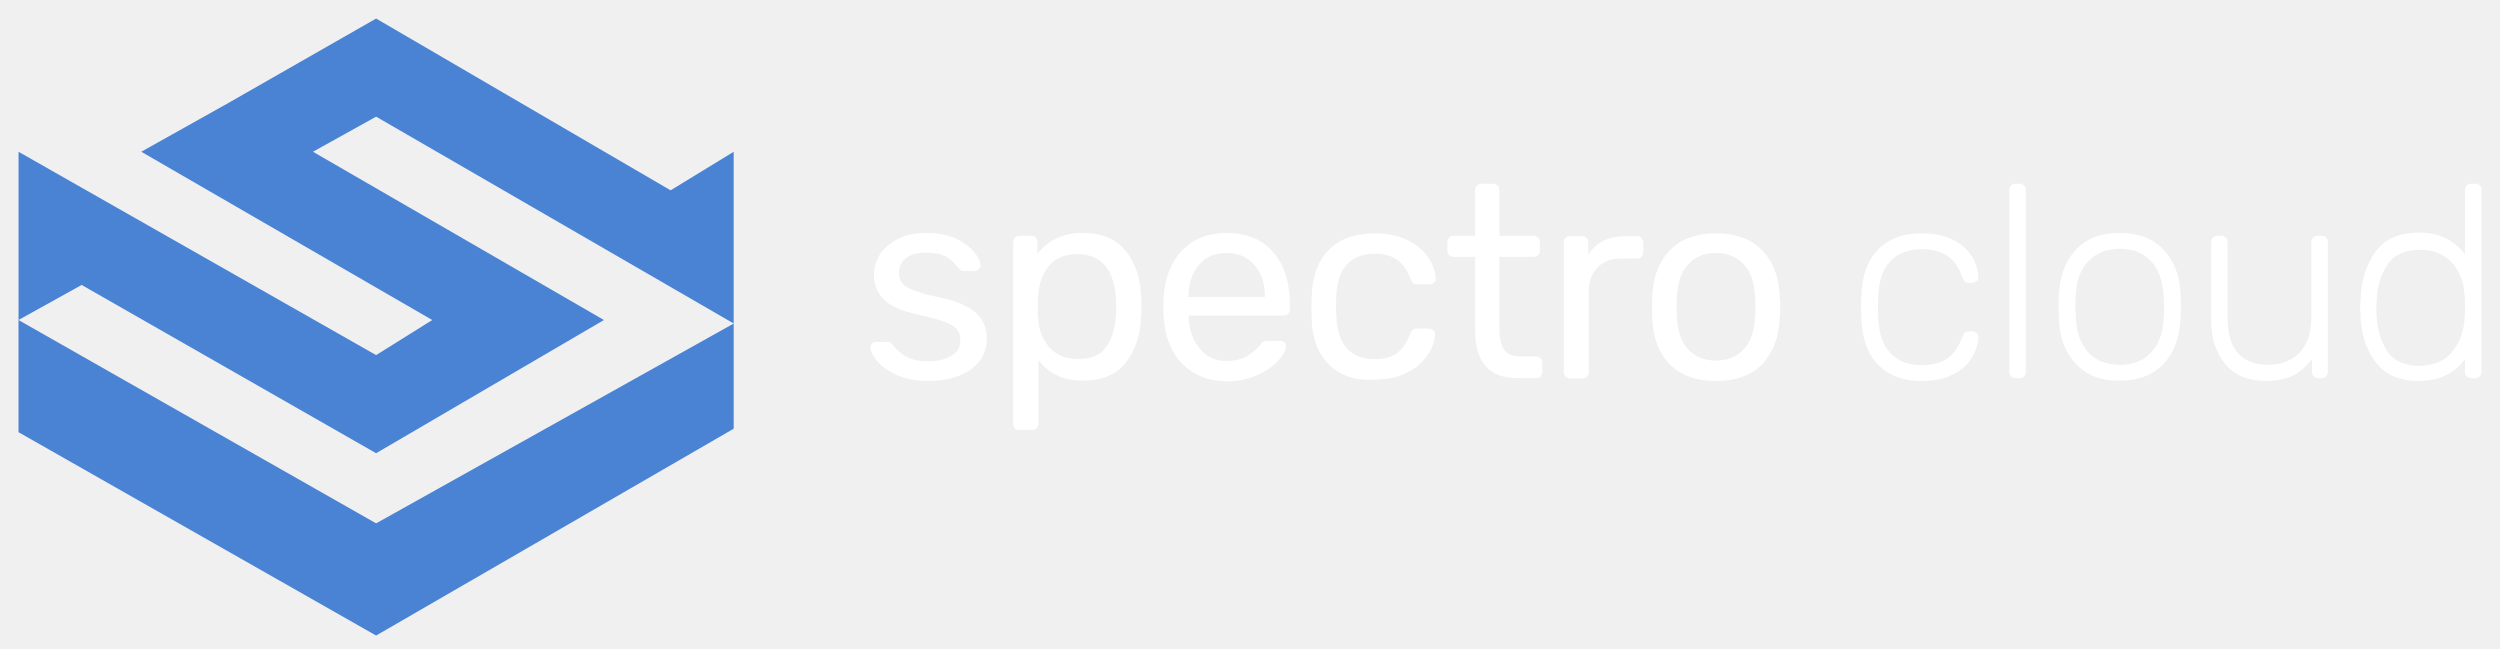
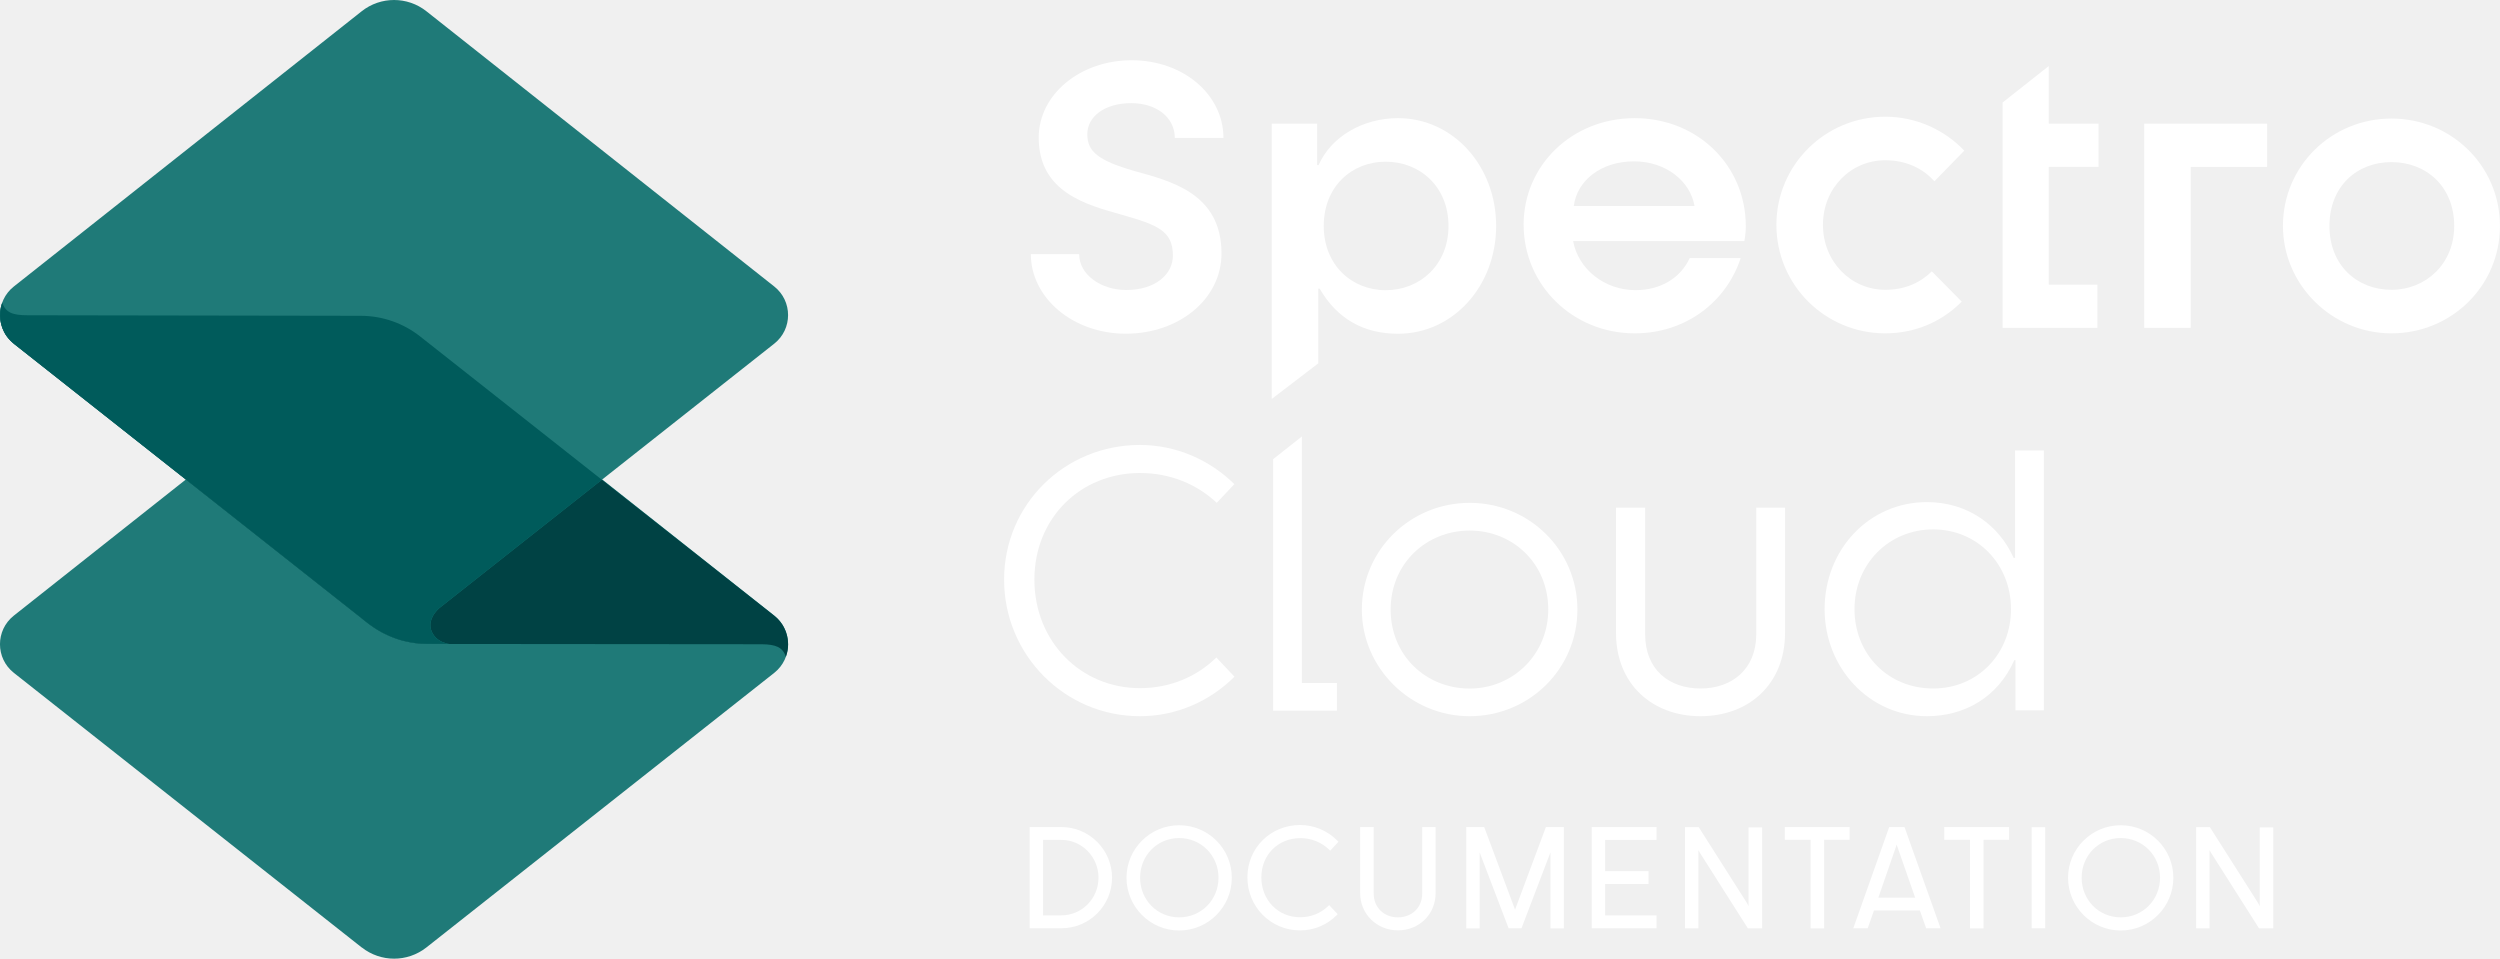
- <svg xmlns="http://www.w3.org/2000/svg" width="135" height="35" viewBox="0 0 135 35" fill="none">
-   <path d="M48.389 20.231C47.914 20.003 47.573 19.757 47.345 19.472C47.117 19.187 47.003 18.94 47.003 18.77C47.003 18.675 47.041 18.599 47.098 18.542C47.174 18.485 47.25 18.466 47.326 18.466H47.952C48.009 18.466 48.066 18.485 48.085 18.504C48.123 18.523 48.161 18.561 48.218 18.637C48.446 18.921 48.693 19.13 48.978 19.282C49.262 19.434 49.642 19.51 50.117 19.51C50.648 19.51 51.066 19.415 51.389 19.206C51.712 19.016 51.863 18.732 51.863 18.352C51.863 18.105 51.787 17.915 51.654 17.763C51.522 17.611 51.294 17.479 50.971 17.365C50.648 17.251 50.174 17.118 49.547 16.985C48.693 16.795 48.085 16.529 47.725 16.169C47.364 15.808 47.193 15.352 47.193 14.802C47.193 14.441 47.307 14.08 47.516 13.738C47.725 13.397 48.047 13.131 48.484 12.903C48.921 12.675 49.414 12.58 50.022 12.58C50.648 12.58 51.18 12.675 51.617 12.884C52.053 13.093 52.376 13.34 52.604 13.605C52.832 13.89 52.946 14.118 52.946 14.308C52.946 14.403 52.908 14.479 52.851 14.536C52.794 14.593 52.718 14.631 52.623 14.631H52.053C51.92 14.631 51.825 14.574 51.749 14.46C51.579 14.27 51.446 14.118 51.332 14.023C51.218 13.928 51.047 13.833 50.838 13.757C50.629 13.681 50.345 13.643 50.022 13.643C49.547 13.643 49.167 13.738 48.921 13.947C48.655 14.156 48.541 14.422 48.541 14.745C48.541 14.954 48.598 15.124 48.712 15.276C48.826 15.428 49.035 15.561 49.338 15.675C49.642 15.808 50.098 15.922 50.705 16.055C51.636 16.244 52.3 16.529 52.699 16.89C53.097 17.251 53.287 17.725 53.287 18.295C53.287 18.713 53.173 19.111 52.926 19.453C52.68 19.795 52.319 20.061 51.844 20.269C51.37 20.459 50.8 20.573 50.136 20.573C49.433 20.573 48.864 20.459 48.389 20.231Z" fill="white" />
-   <path d="M54.806 23.136C54.749 23.079 54.711 22.984 54.711 22.889V13.074C54.711 12.96 54.749 12.884 54.806 12.827C54.863 12.77 54.958 12.732 55.053 12.732H55.679C55.793 12.732 55.869 12.77 55.926 12.827C55.983 12.884 56.021 12.979 56.021 13.074V13.72C56.591 12.96 57.407 12.58 58.47 12.58C59.514 12.58 60.274 12.903 60.805 13.568C61.318 14.232 61.603 15.067 61.622 16.074C61.641 16.188 61.641 16.358 61.641 16.567C61.641 16.795 61.641 16.966 61.622 17.061C61.584 18.067 61.318 18.902 60.805 19.567C60.293 20.231 59.514 20.554 58.47 20.554C57.407 20.554 56.61 20.174 56.078 19.434V22.87C56.078 22.965 56.04 23.041 55.983 23.117C55.926 23.174 55.831 23.212 55.736 23.212H55.072C54.958 23.231 54.882 23.193 54.806 23.136ZM59.723 18.75C60.046 18.314 60.217 17.725 60.255 17.004C60.274 16.909 60.274 16.757 60.274 16.567C60.274 14.669 59.571 13.72 58.166 13.72C57.483 13.72 56.951 13.947 56.61 14.403C56.268 14.859 56.078 15.409 56.059 16.017C56.04 16.131 56.04 16.32 56.04 16.586C56.04 16.871 56.04 17.061 56.059 17.156C56.078 17.763 56.268 18.276 56.629 18.713C56.989 19.149 57.502 19.377 58.166 19.377C58.888 19.415 59.401 19.187 59.723 18.75Z" fill="white" />
-   <path d="M63.824 19.624C63.217 18.997 62.894 18.143 62.837 17.061L62.818 16.567L62.837 16.074C62.894 15.01 63.236 14.156 63.824 13.53C64.432 12.903 65.229 12.58 66.235 12.58C67.317 12.58 68.153 12.922 68.76 13.624C69.349 14.308 69.653 15.257 69.653 16.434V16.7C69.653 16.795 69.615 16.871 69.558 16.947C69.501 17.004 69.406 17.042 69.311 17.042H64.185V17.175C64.223 17.82 64.413 18.371 64.773 18.808C65.134 19.263 65.628 19.491 66.216 19.491C66.672 19.491 67.052 19.396 67.355 19.225C67.64 19.035 67.868 18.845 68.02 18.656C68.115 18.542 68.172 18.466 68.229 18.447C68.285 18.428 68.362 18.409 68.475 18.409H69.121C69.216 18.409 69.292 18.428 69.349 18.485C69.406 18.542 69.444 18.599 69.444 18.675C69.444 18.883 69.311 19.149 69.045 19.453C68.779 19.757 68.399 20.023 67.906 20.25C67.412 20.478 66.862 20.592 66.235 20.592C65.229 20.573 64.432 20.25 63.824 19.624ZM68.305 16.036V15.998C68.305 15.314 68.115 14.745 67.735 14.308C67.355 13.871 66.862 13.662 66.235 13.662C65.59 13.662 65.096 13.871 64.735 14.308C64.375 14.745 64.185 15.295 64.185 15.998V16.036H68.305Z" fill="white" />
-   <path d="M71.76 19.681C71.171 19.092 70.849 18.257 70.83 17.175L70.811 16.586L70.83 15.998C70.868 14.915 71.171 14.08 71.76 13.492C72.348 12.903 73.165 12.599 74.228 12.599C74.93 12.599 75.538 12.732 76.031 12.979C76.525 13.226 76.886 13.549 77.133 13.909C77.379 14.289 77.512 14.65 77.531 15.029C77.55 15.124 77.512 15.2 77.436 15.257C77.36 15.333 77.284 15.352 77.19 15.352H76.525C76.43 15.352 76.354 15.333 76.297 15.276C76.24 15.238 76.202 15.143 76.145 15.029C75.975 14.555 75.728 14.213 75.405 14.004C75.101 13.795 74.703 13.7 74.228 13.7C73.601 13.7 73.108 13.89 72.747 14.27C72.386 14.65 72.177 15.238 72.159 16.036L72.139 16.548L72.159 17.061C72.197 17.858 72.386 18.428 72.747 18.826C73.108 19.206 73.601 19.396 74.228 19.396C74.703 19.396 75.101 19.301 75.405 19.092C75.709 18.883 75.956 18.542 76.126 18.067C76.183 17.953 76.221 17.858 76.278 17.82C76.335 17.782 76.392 17.744 76.506 17.744H77.152C77.246 17.744 77.323 17.782 77.398 17.839C77.474 17.915 77.512 17.991 77.493 18.067C77.474 18.428 77.341 18.808 77.095 19.168C76.848 19.548 76.487 19.852 75.993 20.117C75.5 20.383 74.911 20.497 74.19 20.497C73.184 20.573 72.348 20.269 71.76 19.681Z" fill="white" />
-   <path d="M79.658 17.839V13.871H78.481C78.386 13.871 78.31 13.833 78.253 13.776C78.196 13.72 78.158 13.643 78.158 13.549V13.074C78.158 12.979 78.196 12.903 78.253 12.827C78.31 12.77 78.386 12.732 78.481 12.732H79.658V10.264C79.658 10.169 79.696 10.093 79.753 10.017C79.809 9.96 79.885 9.922 79.98 9.922H80.626C80.721 9.922 80.797 9.96 80.873 10.017C80.93 10.074 80.968 10.169 80.968 10.264V12.732H82.809C82.904 12.732 82.98 12.77 83.056 12.827C83.113 12.884 83.151 12.979 83.151 13.074V13.549C83.151 13.643 83.113 13.72 83.056 13.776C82.999 13.833 82.904 13.871 82.809 13.871H80.968V17.725C80.968 18.219 81.044 18.599 81.214 18.864C81.385 19.13 81.651 19.244 82.05 19.244H82.961C83.056 19.244 83.132 19.282 83.189 19.339C83.246 19.396 83.284 19.491 83.284 19.586V20.079C83.284 20.174 83.246 20.25 83.189 20.326C83.132 20.383 83.056 20.421 82.961 20.421H81.955C80.417 20.421 79.658 19.567 79.658 17.839Z" fill="white" />
-   <path d="M84.537 20.326C84.48 20.269 84.442 20.174 84.442 20.079V13.093C84.442 12.998 84.48 12.903 84.537 12.846C84.594 12.77 84.689 12.751 84.784 12.751H85.41C85.524 12.751 85.6 12.789 85.676 12.846C85.733 12.903 85.771 12.998 85.771 13.112V13.757C86.17 13.093 86.853 12.751 87.821 12.751H88.391C88.505 12.751 88.581 12.789 88.638 12.846C88.695 12.903 88.733 12.998 88.733 13.093V13.624C88.733 13.72 88.695 13.795 88.638 13.871C88.581 13.928 88.486 13.966 88.391 13.966H87.537C86.986 13.966 86.568 14.118 86.264 14.441C85.961 14.764 85.79 15.181 85.79 15.732V20.099C85.79 20.193 85.752 20.269 85.695 20.345C85.619 20.402 85.543 20.44 85.448 20.44H84.784C84.67 20.421 84.594 20.383 84.537 20.326Z" fill="white" />
-   <path d="M90.156 19.662C89.568 19.054 89.264 18.238 89.226 17.213L89.207 16.586L89.226 15.96C89.264 14.954 89.587 14.137 90.175 13.511C90.764 12.903 91.599 12.599 92.662 12.599C93.726 12.599 94.561 12.903 95.15 13.511C95.738 14.118 96.061 14.934 96.099 15.96C96.118 16.169 96.137 16.396 96.137 16.586C96.137 16.795 96.118 17.004 96.099 17.213C96.061 18.219 95.738 19.035 95.168 19.662C94.58 20.269 93.745 20.573 92.662 20.573C91.58 20.573 90.745 20.269 90.156 19.662ZM94.162 18.864C94.523 18.466 94.732 17.896 94.77 17.137C94.789 17.042 94.789 16.852 94.789 16.567C94.789 16.282 94.789 16.112 94.77 15.998C94.732 15.257 94.542 14.669 94.162 14.27C93.802 13.871 93.289 13.662 92.662 13.662C92.036 13.662 91.523 13.871 91.163 14.27C90.802 14.669 90.593 15.238 90.555 15.998L90.536 16.567L90.555 17.137C90.593 17.877 90.783 18.466 91.163 18.864C91.523 19.263 92.036 19.472 92.662 19.472C93.308 19.453 93.802 19.263 94.162 18.864Z" fill="white" />
-   <path d="M101.402 19.681C100.833 19.092 100.548 18.257 100.51 17.175L100.491 16.586L100.51 15.998C100.548 14.915 100.833 14.08 101.402 13.492C101.972 12.903 102.75 12.599 103.775 12.599C104.421 12.599 104.971 12.713 105.446 12.941C105.902 13.169 106.243 13.473 106.471 13.833C106.699 14.194 106.813 14.574 106.832 14.954C106.851 15.048 106.813 15.124 106.737 15.181C106.661 15.238 106.585 15.276 106.509 15.276H106.3C106.206 15.276 106.13 15.257 106.092 15.2C106.054 15.162 105.997 15.067 105.959 14.954C105.769 14.403 105.484 14.023 105.123 13.795C104.763 13.568 104.326 13.454 103.775 13.454C103.073 13.454 102.503 13.662 102.086 14.099C101.668 14.536 101.44 15.181 101.421 16.074L101.402 16.586L101.421 17.099C101.459 17.991 101.668 18.637 102.086 19.073C102.503 19.51 103.073 19.719 103.775 19.719C104.326 19.719 104.763 19.605 105.123 19.377C105.484 19.149 105.75 18.75 105.959 18.219C106.016 18.105 106.054 18.01 106.092 17.972C106.13 17.934 106.206 17.896 106.3 17.896H106.509C106.604 17.896 106.68 17.934 106.737 17.991C106.813 18.048 106.832 18.124 106.832 18.219C106.813 18.599 106.68 18.978 106.471 19.339C106.243 19.7 105.902 20.004 105.446 20.231C104.99 20.459 104.44 20.573 103.775 20.573C102.75 20.573 101.972 20.269 101.402 19.681Z" fill="white" />
-   <path d="M108.598 20.326C108.541 20.269 108.503 20.193 108.503 20.099V10.245C108.503 10.15 108.541 10.074 108.598 10.017C108.655 9.96 108.731 9.922 108.825 9.922H109.072C109.167 9.922 109.243 9.96 109.3 10.017C109.357 10.074 109.395 10.15 109.395 10.245V20.099C109.395 20.193 109.357 20.269 109.3 20.326C109.243 20.383 109.167 20.421 109.072 20.421H108.844C108.75 20.421 108.655 20.383 108.598 20.326Z" fill="white" />
-   <path d="M112.072 19.624C111.502 18.997 111.199 18.181 111.18 17.194L111.161 16.567L111.18 15.941C111.218 14.954 111.502 14.137 112.072 13.511C112.641 12.884 113.439 12.58 114.464 12.58C115.489 12.58 116.287 12.884 116.856 13.511C117.426 14.137 117.73 14.954 117.748 15.941C117.767 16.036 117.767 16.244 117.767 16.567C117.767 16.89 117.767 17.099 117.748 17.194C117.711 18.181 117.426 18.997 116.856 19.624C116.287 20.25 115.489 20.554 114.464 20.554C113.439 20.573 112.641 20.25 112.072 19.624ZM116.154 19.035C116.59 18.58 116.818 17.953 116.837 17.118C116.856 17.023 116.856 16.833 116.856 16.567C116.856 16.301 116.856 16.112 116.837 16.017C116.799 15.181 116.571 14.555 116.154 14.099C115.717 13.643 115.167 13.435 114.464 13.435C113.762 13.435 113.192 13.662 112.774 14.099C112.338 14.555 112.11 15.181 112.091 16.017L112.072 16.567L112.091 17.118C112.129 17.953 112.357 18.58 112.774 19.035C113.211 19.491 113.762 19.7 114.464 19.7C115.167 19.719 115.717 19.491 116.154 19.035Z" fill="white" />
-   <path d="M120.16 19.662C119.666 19.054 119.4 18.257 119.4 17.27V13.055C119.4 12.96 119.438 12.884 119.495 12.827C119.552 12.77 119.628 12.732 119.723 12.732H119.97C120.065 12.732 120.141 12.77 120.198 12.827C120.255 12.884 120.293 12.96 120.293 13.055V17.175C120.293 18.864 121.033 19.7 122.495 19.7C123.197 19.7 123.767 19.472 124.184 19.035C124.602 18.58 124.811 17.972 124.811 17.175V13.055C124.811 12.96 124.849 12.884 124.906 12.827C124.963 12.77 125.039 12.732 125.134 12.732H125.381C125.475 12.732 125.551 12.77 125.608 12.827C125.665 12.884 125.703 12.96 125.703 13.055V20.099C125.703 20.193 125.665 20.269 125.608 20.326C125.551 20.383 125.475 20.421 125.381 20.421H125.172C125.077 20.421 125.001 20.383 124.944 20.326C124.887 20.269 124.849 20.193 124.849 20.099V19.396C124.545 19.776 124.222 20.079 123.843 20.269C123.463 20.459 122.969 20.573 122.381 20.573C121.413 20.573 120.672 20.269 120.16 19.662Z" fill="white" />
-   <path d="M128.266 19.529C127.754 18.826 127.488 17.991 127.469 16.985L127.45 16.567L127.469 16.15C127.507 15.162 127.773 14.308 128.266 13.605C128.779 12.903 129.557 12.561 130.62 12.561C131.703 12.561 132.519 12.96 133.107 13.738V10.245C133.107 10.15 133.145 10.074 133.202 10.017C133.259 9.96 133.335 9.922 133.43 9.922H133.677C133.772 9.922 133.848 9.96 133.905 10.017C133.962 10.074 134 10.15 134 10.245V20.099C134 20.193 133.962 20.269 133.905 20.326C133.848 20.383 133.772 20.421 133.677 20.421H133.43C133.335 20.421 133.259 20.383 133.202 20.326C133.145 20.269 133.107 20.193 133.107 20.099V19.396C132.538 20.174 131.703 20.573 130.62 20.573C129.557 20.573 128.779 20.231 128.266 19.529ZM132.462 18.94C132.861 18.428 133.07 17.82 133.089 17.118C133.107 17.023 133.107 16.833 133.107 16.548C133.107 16.264 133.107 16.074 133.089 15.979C133.07 15.561 132.994 15.162 132.804 14.783C132.633 14.403 132.367 14.099 132.006 13.852C131.646 13.605 131.209 13.492 130.696 13.492C129.899 13.492 129.31 13.738 128.95 14.251C128.589 14.764 128.38 15.409 128.342 16.206L128.323 16.624C128.323 17.535 128.494 18.295 128.855 18.883C129.216 19.472 129.823 19.757 130.696 19.757C131.494 19.719 132.082 19.453 132.462 18.94Z" fill="white" />
-   <path d="M20.31 34.319L1 23.339V17.281L20.31 28.261L39.62 17.47V23.15L20.31 34.319Z" fill="#4A83D4" />
-   <path d="M20.31 24.475L4.408 15.388L1 17.281L1 8.194L20.31 19.174L23.339 17.281L7.626 8.194L12.359 5.544L20.31 1L36.212 10.276L39.62 8.194V17.47L20.31 6.301L16.902 8.194L32.615 17.281" fill="white" />
-   <path d="M20.31 24.475L4.408 15.388L1 17.281L1 8.194L20.31 19.174L23.339 17.281L7.626 8.194L12.359 5.544L20.31 1L36.212 10.276L39.62 8.194V17.47L20.31 6.301L16.902 8.194L32.615 17.281" fill="#4A83D4" />
+ <svg xmlns="http://www.w3.org/2000/svg" id="Layer_2" data-name="Layer 2" viewBox="0 0 500 191.74">
+   <defs>
+     <style>
+       .cls-1 {
+         fill: #1f7a78;
+       }
+ 
+       .cls-2 {
+         fill: #fff;
+       }
+ 
+       .cls-3 {
+         fill: #005b5b;
+       }
+ 
+       .cls-4 {
+         fill: #004244;
+       }
+     </style>
+   </defs>
+   <g id="Logos">
+     <g>
+       <g>
+         <path class="cls-2" d="M206.18,50.82h9.65c0,4.14,4.39,7.18,9.41,7.18,5.81,0,9.34-3.11,9.34-6.88,0-4.96-3.06-6.14-10.36-8.21-6.75-1.92-16.48-4.37-16.48-15.39,0-8.58,8.24-15.47,18.59-15.47s18.36,6.88,18.36,15.54h-9.73c0-4.14-3.69-6.96-8.71-6.96-5.41,0-8.79,2.74-8.79,6.22s2.2,5.25,9.34,7.33c7.14,2,17.5,4.37,17.5,16.5,0,9.18-8.55,16.06-19.14,16.06s-18.99-7.18-18.99-15.91Z" />
+         <path class="cls-2" d="M254.34,24.74h9.08v8.27h.3c2.51-5.69,8.86-9.38,15.87-9.38,11.07,0,19.64,9.6,19.64,21.56s-8.56,21.56-19.64,21.56c-6.72,0-12.11-2.88-15.65-9.01h-.29v14.93l-9.3,7.12V24.74ZM289.7,45.19c0-7.82-5.68-12.85-12.55-12.85s-12.4,5.02-12.4,12.85,5.61,12.85,12.4,12.85,12.55-5.02,12.55-12.85Z" />
+         <path class="cls-2" d="M304.72,44.97c0-11.96,9.74-21.34,22.22-21.34s22.22,9.38,22.22,21.63c0,.66-.07,1.85-.29,2.95h-34.25c1.03,5.61,6.28,9.82,12.48,9.82,4.87,0,8.93-2.29,10.85-6.42h10.19c-2.88,8.78-11,15.06-21.19,15.06-12.48,0-22.22-9.74-22.22-21.7ZM338.9,41.2c-.81-4.87-5.61-8.93-12.11-8.93s-11.37,3.76-12.03,8.93h24.14Z" />
+         <path class="cls-2" d="M355.28,44.97c0-11.96,9.74-21.63,21.78-21.63,6.2,0,11.88,2.66,15.8,6.79l-5.98,6.13c-2.29-2.58-5.68-4.21-9.82-4.21-6.94,0-12.47,5.61-12.47,12.92s5.54,12.99,12.47,12.99c3.91,0,7.01-1.4,9.3-3.69l5.98,6.05c-3.91,3.99-9.3,6.35-15.28,6.35-12.03,0-21.78-9.67-21.78-21.7Z" />
+         <path class="cls-2" d="M400.52,20.5l9.23-7.29v11.53h9.95v8.64h-9.95v23.55h9.73v8.64h-18.96V20.5Z" />
+         <path class="cls-2" d="M428.84,24.74h24.58v8.64h-15.28v32.19h-9.3V24.74Z" />
+         <path class="cls-2" d="M456.59,45.19c0-12.03,9.74-21.48,21.7-21.48s21.7,9.45,21.7,21.48-9.75,21.48-21.7,21.48-21.7-9.74-21.7-21.48ZM490.84,45.19c0-7.9-5.61-12.77-12.55-12.77s-12.4,4.87-12.4,12.77,5.54,12.77,12.4,12.77,12.55-5.17,12.55-12.77Z" />
+         <path class="cls-2" d="M272.37,121.91c0-11.89,9.67-21.34,21.56-21.34s21.55,9.45,21.55,21.34-9.67,21.33-21.55,21.33-21.56-9.67-21.56-21.33ZM309.65,121.91c0-9.23-7.09-15.8-15.72-15.8s-15.8,6.57-15.8,15.8,7.09,15.8,15.8,15.8,15.72-6.87,15.72-15.8Z" />
+         <path class="cls-2" d="M323.2,126.56v-25.03h5.83v25.32c0,7.09,4.8,10.85,11.07,10.85s11.15-3.84,11.15-10.85v-25.32h5.76v25.03c0,10.33-7.31,16.68-16.9,16.68s-16.91-6.35-16.91-16.68Z" />
+         <path class="cls-2" d="M364.92,121.83c0-11.96,8.93-21.41,20.45-21.41,8.19,0,14.47,4.65,17.35,11.15h.29v-21.48h5.76v51.97h-5.68v-10.04h-.22c-3.32,7.46-9.97,11.22-17.5,11.22-11.52,0-20.45-9.67-20.45-21.41ZM402.2,121.83c0-9.01-6.72-15.95-15.58-15.95s-15.72,6.94-15.72,15.95,6.72,15.87,15.72,15.87,15.58-7.01,15.58-15.87Z" />
+         <polygon class="cls-2" points="260.38 136.6 260.38 87.29 254.62 91.84 254.62 142.13 267.39 142.13 267.39 136.6 260.38 136.6" />
+         <path class="cls-2" d="M227.99,137.63c-11.81,0-21.11-9.3-21.11-21.7s9.3-21.33,21.11-21.33c6.13,0,11.42,2.28,15.36,5.96l3.52-3.73c-4.85-4.8-11.61-7.84-18.88-7.84-15.06,0-27.17,11.89-27.17,26.94s12.11,27.31,27.17,27.31c7.31,0,14.03-3.03,18.9-7.9l-3.62-3.84c-3.84,3.77-9.15,6.13-15.28,6.13Z" />
+       </g>
+       <g>
+         <path class="cls-1" d="M72.35,189.5L2.77,134.57c-3.7-2.92-3.7-8.52,0-11.45l69.57-55.05c3.79-3,9.15-3,12.94,0l69.57,55.05c3.69,2.92,3.69,8.53,0,11.45l-69.57,54.92c-3.79,2.99-9.13,2.99-12.92,0Z" />
+         <path class="cls-4" d="M154.74,123.05s0,0-.01,0l-70.69-55.75c-3.38-2.67-7.56-4.12-11.87-4.13l-66.69-.11c-2.92,0-4.39-.53-5.02-2.53-.33.9-.45,1.76-.45,2.44,0,1.34.33,3.86,2.88,5.87,0,0,0,0,0,0l70.7,55.81c3.39,2.67,7.58,4.13,11.89,4.14l66.86.06c2.79.03,4.22.57,4.83,2.52.33-.9.45-1.76.45-2.44,0-1.34-.33-3.86-2.88-5.88Z" />
+         <path class="cls-1" d="M154.85,57.3L85.28,2.25c-3.79-3-9.15-3-12.94,0L2.77,57.3c-3.69,2.92-3.69,8.53,0,11.45l69.03,54.49c.08.09.18.19.31.3,3.9,3.13,5.89,3.9,8.5,4.61,2.61.72,4.86.63,5.79.63h3.47c-2.32-.31-3.33-1.73-3.67-2.87-.43-1.47.28-3.04,1.66-4.29l66.98-52.88c3.7-2.92,3.7-8.52,0-11.45Z" />
+         <path class="cls-3" d="M87.86,121.63l32.52-25.67-36.35-28.67c-3.38-2.67-7.56-4.12-11.87-4.13l-66.69-.11c-2.92,0-4.39-.54-5.02-2.54-.47,1.37-.5,2.39-.38,3.45.13,1.1.6,2.38,1.32,3.35.39.52.87,1.03,1.49,1.52,0,0,0,0,0,0l68.92,54.41s0,0,0,0c0,0,1.64,1.42,3.17,2.4,1.76,1.14,3.68,2,5.7,2.52.03,0,.06.01.1.02,1.53.39,3.11.59,4.7.59h4.4c-2.32-.31-3.33-1.72-3.67-2.86-.43-1.47.28-3.04,1.66-4.29Z" />
+       </g>
+       <g>
+         <path class="cls-2" d="M212.28,165.41h-6.35v20.24h6.35c5.59,0,10.13-4.53,10.13-10.11s-4.55-10.13-10.13-10.13ZM212.28,183.08h-3.67v-15.1h3.67c4.09,0,7.42,3.39,7.42,7.56s-3.33,7.53-7.42,7.53Z" />
+         <path class="cls-2" d="M235.83,165.05c-5.8,0-10.53,4.71-10.53,10.5s4.72,10.55,10.53,10.55,10.53-4.73,10.53-10.55-4.72-10.5-10.53-10.5ZM235.83,183.47c-4.38,0-7.81-3.48-7.81-7.93s3.43-7.93,7.81-7.93,7.87,3.48,7.87,7.93-3.46,7.93-7.87,7.93Z" />
+         <path class="cls-2" d="M260.04,167.62c2.22,0,4.28.83,5.82,2.34l.18.18,1.65-1.79-.17-.17c-1.96-2.02-4.69-3.18-7.49-3.18-5.92,0-10.55,4.6-10.55,10.47s4.64,10.61,10.55,10.61c2.76,0,5.37-1.09,7.34-3.07l.17-.17-1.71-1.82-.18.18c-1.48,1.45-3.48,2.25-5.62,2.25-4.42,0-7.76-3.43-7.76-7.98s3.41-7.84,7.76-7.84Z" />
+         <path class="cls-2" d="M284.44,178.74c0,2.74-2.04,4.73-4.85,4.73s-4.85-1.99-4.85-4.73v-13.33h-2.71v13.21c0,4.18,3.32,7.45,7.56,7.45s7.53-3.2,7.53-7.45v-13.21h-2.68v13.33Z" />
+         <path class="cls-2" d="M303.02,181.96l-6.18-16.55h-3.59v20.27h2.68v-15.22c.05.15.1.29.16.44l5.63,14.75h2.58l5.63-14.75c.06-.15.11-.3.16-.44v15.22h2.68v-20.27h-3.59l-6.18,16.55Z" />
+         <polygon class="cls-2" points="318.35 185.65 331.31 185.65 331.31 183.08 321.03 183.08 321.03 176.8 329.71 176.8 329.71 174.23 321.03 174.23 321.03 167.98 331.31 167.98 331.31 165.41 318.35 165.41 318.35 185.65" />
+         <path class="cls-2" d="M349.72,181.24c-.17-.33-.34-.67-.55-.98l-9.43-14.84h-2.74v20.24h2.68v-15.62c.1.18.21.37.32.55l9.57,15.07h2.85v-20.18h-2.71v15.77Z" />
+         <polygon class="cls-2" points="356.96 167.96 362.12 167.96 362.12 185.68 364.83 185.68 364.83 167.96 369.92 167.96 369.92 165.41 356.96 165.41 356.96 167.96" />
+         <path class="cls-2" d="M377.84,165.41l-7.18,20.24h2.88l1.26-3.56h9.17l1.26,3.56h2.88l-7.21-20.24h-3.07ZM379.34,168.94c.04.14.09.28.14.42l3.55,10.17h-7.36l3.52-10.17c.05-.15.1-.29.14-.42Z" />
+         <polygon class="cls-2" points="388.85 167.96 394 167.96 394 185.68 396.71 185.68 396.71 167.96 401.81 167.96 401.81 165.41 388.85 165.41 388.85 167.96" />
+         <rect class="cls-2" x="406.33" y="165.44" width="2.71" height="20.21" />
+         <path class="cls-2" d="M424.14,165.05c-5.8,0-10.53,4.71-10.53,10.5s4.72,10.55,10.53,10.55,10.53-4.73,10.53-10.55-4.72-10.5-10.53-10.5ZM424.14,183.47c-4.38,0-7.81-3.48-7.81-7.93s3.43-7.93,7.81-7.93,7.87,3.48,7.87,7.93-3.46,7.93-7.87,7.93Z" />
+         <path class="cls-2" d="M451.95,165.47v15.77c-.17-.33-.34-.67-.55-.98l-9.43-14.84h-2.74v20.24h2.68v-15.62c.1.18.21.37.32.55l9.57,15.07h2.85v-20.18h-2.71Z" />
+       </g>
+     </g>
+   </g>
</svg>
